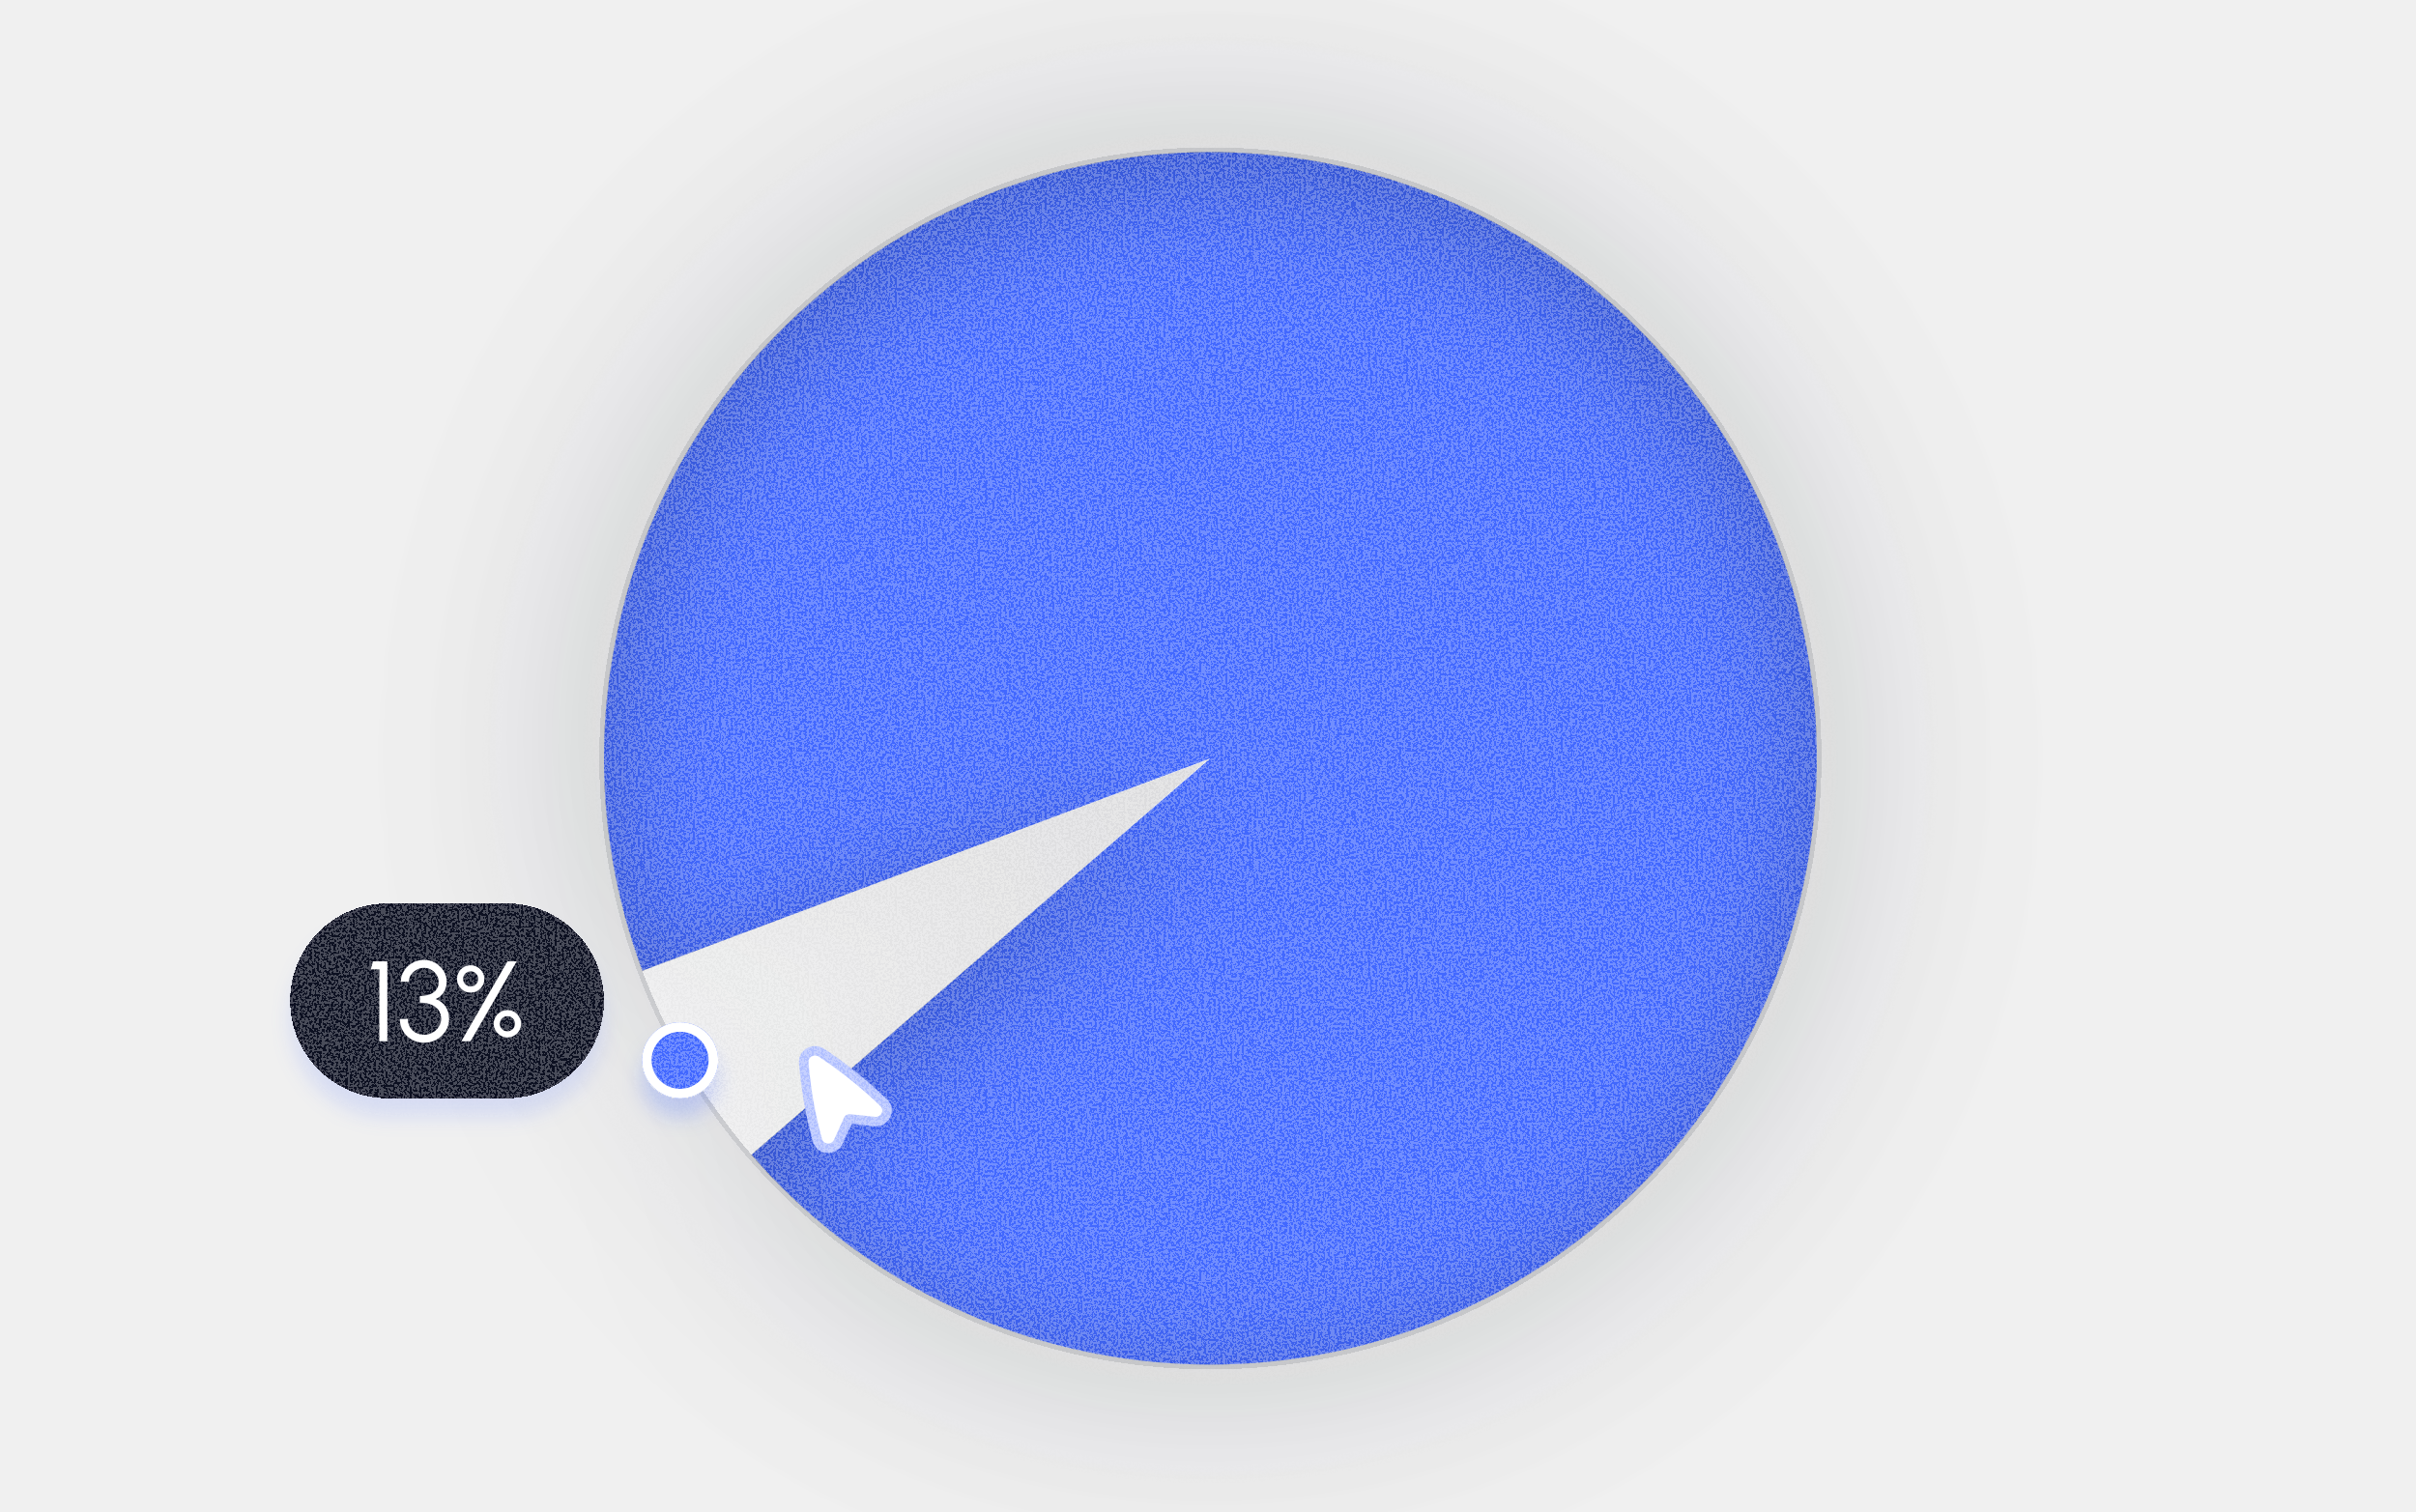
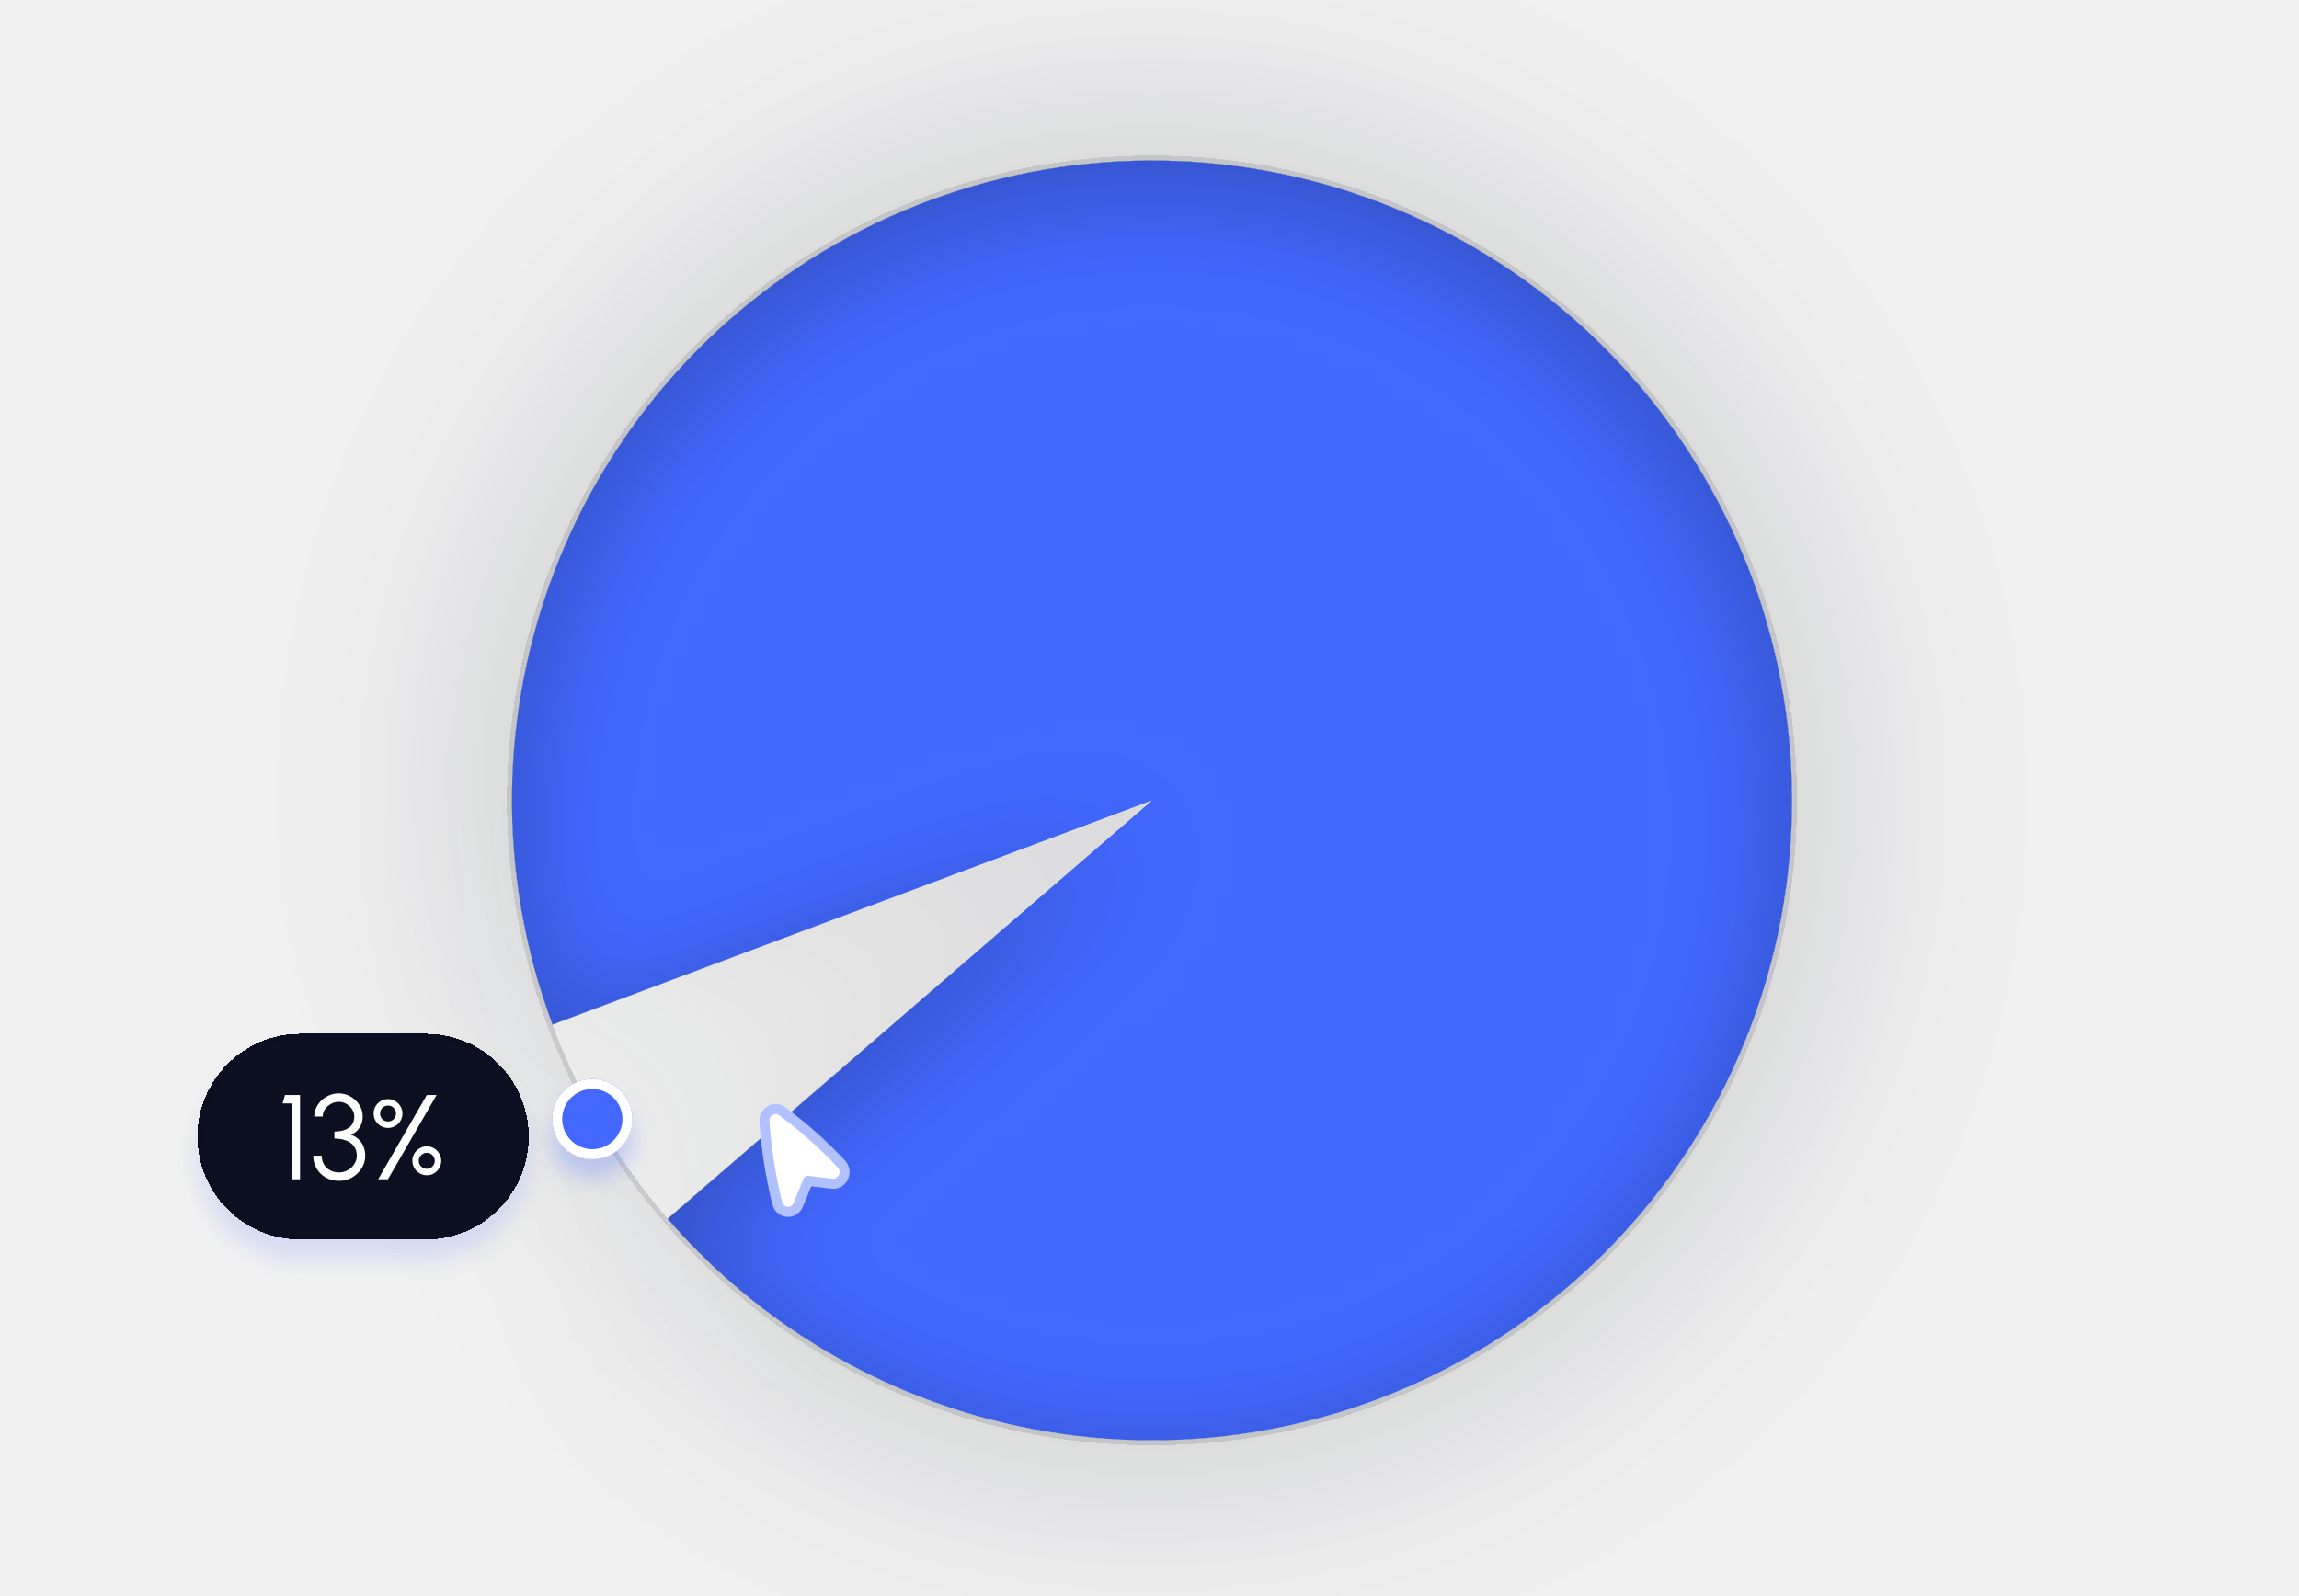
- <svg xmlns="http://www.w3.org/2000/svg" width="508" height="318" viewBox="0 0 508 318" fill="none">
-   <g clip-path="url(#clip0_776_1029)" filter="url(#filter0_n_776_1029)">
-     <g filter="url(#filter1_d_776_1029)">
-       <circle cx="254.5" cy="159.5" r="127.5" fill="#F1F1F1" shape-rendering="crispEdges" />
-       <circle cx="254.5" cy="159.5" r="128" stroke="#0C1021" stroke-opacity="0.15" shape-rendering="crispEdges" />
+ <svg xmlns="http://www.w3.org/2000/svg" width="458" height="318" viewBox="0 0 458 318" fill="none">
+   <g clip-path="url(#clip0_790_4226)">
+     <g filter="url(#filter0_d_790_4226)">
+       <circle cx="229.5" cy="159.5" r="127.5" fill="#F1F1F1" shape-rendering="crispEdges" />
+       <circle cx="229.5" cy="159.5" r="128" stroke="#0C1021" stroke-opacity="0.15" shape-rendering="crispEdges" />
    </g>
-     <g filter="url(#filter2_di_776_1029)">
-       <path d="M158.03 242.864C178.86 266.97 207.961 282.404 239.602 286.127C271.243 289.849 303.132 281.591 328.989 262.979C354.845 244.366 372.797 216.747 379.309 185.56C385.821 154.374 380.421 121.879 364.173 94.474C347.924 67.07 322.005 46.742 291.518 37.492C261.031 28.242 228.185 30.741 199.449 44.498C170.713 58.254 148.167 82.27 136.253 111.817C124.338 141.365 123.917 174.303 135.073 204.145L254.501 159.5L158.03 242.864Z" fill="#4268FF" />
+     <g filter="url(#filter1_di_790_4226)">
+       <path d="M133.03 242.864C153.86 266.97 182.961 282.404 214.602 286.127C246.243 289.849 278.132 281.591 303.989 262.979C329.845 244.366 347.797 216.747 354.309 185.56C360.821 154.374 355.421 121.879 339.173 94.474C322.924 67.07 297.005 46.742 266.518 37.492C236.031 28.242 203.185 30.741 174.449 44.498C145.713 58.254 123.167 82.27 111.253 111.817C99.338 141.365 98.917 174.303 110.073 204.145L229.501 159.5L133.03 242.864Z" fill="#4268FF" />
    </g>
-     <g filter="url(#filter3_d_776_1029)">
-       <rect x="61" y="190" width="66" height="41" rx="20.5" fill="#0C1021" shape-rendering="crispEdges" />
-       <rect x="61.5" y="190.5" width="65" height="40" rx="20" stroke="#0C1021" stroke-opacity="0.1" shape-rendering="crispEdges" />
-       <path d="M79.76 219V203.88H77.96L78.44 202.2H81.44V219H79.76ZM89.244 219.312C88.22 219.312 87.32 219.088 86.544 218.64C85.768 218.184 85.16 217.576 84.72 216.816C84.288 216.056 84.072 215.216 84.072 214.296H85.752C85.752 214.904 85.892 215.464 86.172 215.976C86.46 216.48 86.864 216.884 87.384 217.188C87.904 217.484 88.524 217.632 89.244 217.632C89.852 217.632 90.42 217.484 90.948 217.188C91.484 216.884 91.916 216.48 92.244 215.976C92.58 215.464 92.748 214.904 92.748 214.296C92.748 213.536 92.556 212.904 92.172 212.4C91.788 211.888 91.26 211.508 90.588 211.26C89.916 211.004 89.148 210.876 88.284 210.876V209.484C89.476 209.484 90.432 209.232 91.152 208.728C91.88 208.216 92.244 207.468 92.244 206.484C92.244 205.948 92.096 205.46 91.8 205.02C91.512 204.58 91.132 204.228 90.66 203.964C90.196 203.692 89.696 203.556 89.16 203.556C88.624 203.556 88.108 203.692 87.612 203.964C87.124 204.228 86.724 204.58 86.412 205.02C86.108 205.46 85.956 205.948 85.956 206.484H84.276C84.276 205.852 84.408 205.26 84.672 204.708C84.936 204.148 85.296 203.656 85.752 203.232C86.208 202.808 86.728 202.476 87.312 202.236C87.896 201.996 88.508 201.876 89.148 201.876C89.988 201.876 90.768 202.084 91.488 202.5C92.216 202.916 92.804 203.472 93.252 204.168C93.7 204.864 93.924 205.636 93.924 206.484C93.924 207.308 93.712 208.052 93.288 208.716C92.864 209.38 92.292 209.848 91.572 210.12C92.196 210.328 92.72 210.644 93.144 211.068C93.568 211.484 93.888 211.968 94.104 212.52C94.32 213.072 94.428 213.664 94.428 214.296C94.428 215.216 94.188 216.056 93.708 216.816C93.228 217.576 92.592 218.184 91.8 218.64C91.016 219.088 90.164 219.312 89.244 219.312ZM97.001 219L106.697 202.2H108.641L98.945 219H97.001ZM98.969 208.764C98.441 208.764 97.961 208.636 97.529 208.38C97.097 208.124 96.749 207.78 96.485 207.348C96.229 206.908 96.101 206.424 96.101 205.896C96.101 205.352 96.229 204.864 96.485 204.432C96.749 204 97.097 203.656 97.529 203.4C97.969 203.144 98.449 203.016 98.969 203.016C99.497 203.016 99.977 203.148 100.409 203.412C100.841 203.668 101.185 204.012 101.441 204.444C101.705 204.876 101.837 205.36 101.837 205.896C101.837 206.432 101.705 206.916 101.441 207.348C101.185 207.78 100.837 208.124 100.397 208.38C99.965 208.636 99.489 208.764 98.969 208.764ZM98.969 207.48C99.417 207.48 99.793 207.328 100.097 207.024C100.401 206.712 100.553 206.336 100.553 205.896C100.553 205.448 100.401 205.072 100.097 204.768C99.793 204.456 99.417 204.3 98.969 204.3C98.529 204.3 98.153 204.456 97.841 204.768C97.537 205.072 97.385 205.448 97.385 205.896C97.385 206.336 97.537 206.712 97.841 207.024C98.153 207.328 98.529 207.48 98.969 207.48ZM106.697 218.196C106.169 218.196 105.685 218.064 105.245 217.8C104.813 217.528 104.465 217.176 104.201 216.744C103.945 216.304 103.817 215.828 103.817 215.316C103.817 214.78 103.949 214.296 104.213 213.864C104.477 213.424 104.825 213.076 105.257 212.82C105.697 212.564 106.177 212.436 106.697 212.436C107.233 212.436 107.717 212.568 108.149 212.832C108.581 213.096 108.925 213.448 109.181 213.888C109.437 214.32 109.565 214.796 109.565 215.316C109.565 215.844 109.437 216.328 109.181 216.768C108.925 217.2 108.577 217.548 108.137 217.812C107.705 218.068 107.225 218.196 106.697 218.196ZM106.697 216.912C107.129 216.912 107.501 216.756 107.813 216.444C108.125 216.132 108.281 215.756 108.281 215.316C108.281 214.876 108.125 214.5 107.813 214.188C107.501 213.876 107.129 213.72 106.697 213.72C106.257 213.72 105.877 213.876 105.557 214.188C105.245 214.5 105.089 214.876 105.089 215.316C105.089 215.756 105.245 216.132 105.557 216.444C105.877 216.756 106.257 216.912 106.697 216.912Z" fill="white" />
+     <g filter="url(#filter2_d_790_4226)">
+       <rect x="39.336" y="206" width="66" height="41" rx="20.5" fill="#0C1021" shape-rendering="crispEdges" />
+       <rect x="39.836" y="206.5" width="65" height="40" rx="20" stroke="#0C1021" stroke-opacity="0.1" shape-rendering="crispEdges" />
+       <path d="M58.096 235V219.88H56.296L56.776 218.2H59.776V235H58.096ZM67.579 235.312C66.555 235.312 65.656 235.088 64.879 234.64C64.103 234.184 63.495 233.576 63.056 232.816C62.623 232.056 62.407 231.216 62.407 230.296H64.088C64.088 230.904 64.228 231.464 64.507 231.976C64.796 232.48 65.2 232.884 65.719 233.188C66.24 233.484 66.859 233.632 67.579 233.632C68.188 233.632 68.755 233.484 69.284 233.188C69.82 232.884 70.251 232.48 70.579 231.976C70.915 231.464 71.084 230.904 71.084 230.296C71.084 229.536 70.891 228.904 70.507 228.4C70.124 227.888 69.596 227.508 68.924 227.26C68.251 227.004 67.484 226.876 66.62 226.876V225.484C67.811 225.484 68.767 225.232 69.487 224.728C70.216 224.216 70.579 223.468 70.579 222.484C70.579 221.948 70.431 221.46 70.135 221.02C69.847 220.58 69.468 220.228 68.996 219.964C68.531 219.692 68.031 219.556 67.496 219.556C66.96 219.556 66.444 219.692 65.948 219.964C65.46 220.228 65.059 220.58 64.748 221.02C64.444 221.46 64.291 221.948 64.291 222.484H62.611C62.611 221.852 62.743 221.26 63.008 220.708C63.272 220.148 63.632 219.656 64.088 219.232C64.543 218.808 65.064 218.476 65.647 218.236C66.231 217.996 66.844 217.876 67.484 217.876C68.323 217.876 69.103 218.084 69.823 218.5C70.552 218.916 71.139 219.472 71.588 220.168C72.035 220.864 72.26 221.636 72.26 222.484C72.26 223.308 72.047 224.052 71.624 224.716C71.2 225.38 70.627 225.848 69.907 226.12C70.531 226.328 71.055 226.644 71.48 227.068C71.903 227.484 72.224 227.968 72.439 228.52C72.656 229.072 72.763 229.664 72.763 230.296C72.763 231.216 72.523 232.056 72.043 232.816C71.564 233.576 70.927 234.184 70.135 234.64C69.352 235.088 68.499 235.312 67.579 235.312ZM75.337 235L85.033 218.2H86.977L77.281 235H75.337ZM77.305 224.764C76.777 224.764 76.297 224.636 75.865 224.38C75.433 224.124 75.085 223.78 74.821 223.348C74.565 222.908 74.437 222.424 74.437 221.896C74.437 221.352 74.565 220.864 74.821 220.432C75.085 220 75.433 219.656 75.865 219.4C76.305 219.144 76.785 219.016 77.305 219.016C77.833 219.016 78.313 219.148 78.745 219.412C79.177 219.668 79.521 220.012 79.777 220.444C80.041 220.876 80.173 221.36 80.173 221.896C80.173 222.432 80.041 222.916 79.777 223.348C79.521 223.78 79.173 224.124 78.733 224.38C78.301 224.636 77.825 224.764 77.305 224.764ZM77.305 223.48C77.753 223.48 78.129 223.328 78.433 223.024C78.737 222.712 78.889 222.336 78.889 221.896C78.889 221.448 78.737 221.072 78.433 220.768C78.129 220.456 77.753 220.3 77.305 220.3C76.865 220.3 76.489 220.456 76.177 220.768C75.873 221.072 75.721 221.448 75.721 221.896C75.721 222.336 75.873 222.712 76.177 223.024C76.489 223.328 76.865 223.48 77.305 223.48ZM85.033 234.196C84.505 234.196 84.021 234.064 83.581 233.8C83.149 233.528 82.801 233.176 82.537 232.744C82.281 232.304 82.153 231.828 82.153 231.316C82.153 230.78 82.285 230.296 82.549 229.864C82.813 229.424 83.161 229.076 83.593 228.82C84.033 228.564 84.513 228.436 85.033 228.436C85.569 228.436 86.053 228.568 86.485 228.832C86.917 229.096 87.261 229.448 87.517 229.888C87.773 230.32 87.901 230.796 87.901 231.316C87.901 231.844 87.773 232.328 87.517 232.768C87.261 233.2 86.913 233.548 86.473 233.812C86.041 234.068 85.561 234.196 85.033 234.196ZM85.033 232.912C85.465 232.912 85.837 232.756 86.149 232.444C86.461 232.132 86.617 231.756 86.617 231.316C86.617 230.876 86.461 230.5 86.149 230.188C85.837 229.876 85.465 229.72 85.033 229.72C84.593 229.72 84.213 229.876 83.893 230.188C83.581 230.5 83.425 230.876 83.425 231.316C83.425 231.756 83.581 232.132 83.893 232.444C84.213 232.756 84.593 232.912 85.033 232.912Z" fill="white" />
    </g>
-     <g filter="url(#filter4_d_776_1029)">
-       <circle cx="143" cy="223" r="8" fill="#4268FF" />
-       <circle cx="143" cy="223" r="7" stroke="white" stroke-width="2" />
+     <g filter="url(#filter3_d_790_4226)">
+       <circle cx="118" cy="223" r="8" fill="#4268FF" />
+       <circle cx="118" cy="223" r="7" stroke="white" stroke-width="2" />
    </g>
-     <path d="M169.009 223.554C168.832 221.423 171.187 220.384 172.712 221.401H172.713L173.009 221.6L173.859 222.175C178.098 225.075 182.088 228.325 185.785 231.892V231.893C186.616 232.695 186.677 233.786 186.249 234.612C185.863 235.357 185.058 235.926 184.087 235.9L183.891 235.887L178.625 235.323C178.502 235.31 178.427 235.379 178.408 235.421V235.422L176.279 240.118C175.391 242.079 172.454 241.93 171.86 239.776C170.43 234.584 169.485 229.269 169.038 223.901L169.009 223.554Z" fill="white" stroke="#B1C0FF" stroke-width="2" />
+     <path d="M152.273 223.546C152.134 221.685 154.066 220.322 155.653 221.324L155.806 221.429L155.807 221.43L156.072 221.627L156.841 222.203C160.667 225.107 164.267 228.36 167.603 231.929C168.353 232.731 168.391 233.784 168.021 234.575C167.661 235.344 166.833 236.013 165.767 235.886V235.885L161.021 235.321C161.015 235.321 161.012 235.322 161.01 235.322C161.007 235.323 161.002 235.324 160.996 235.328C160.983 235.336 160.964 235.355 160.951 235.386L160.95 235.387L159.031 240.084C158.634 241.058 157.727 241.562 156.82 241.49C155.91 241.419 155.097 240.778 154.842 239.752C153.554 234.564 152.702 229.254 152.299 223.893L152.273 223.546Z" fill="white" stroke="#B1C0FF" stroke-width="2" />
  </g>
  <defs>
-     <filter id="filter0_n_776_1029" x="0" y="0" width="508" height="318" filterUnits="userSpaceOnUse" color-interpolation-filters="sRGB">
-       <feFlood flood-opacity="0" result="BackgroundImageFix" />
-       <feBlend mode="normal" in="SourceGraphic" in2="BackgroundImageFix" result="shape" />
-       <feTurbulence type="fractalNoise" baseFrequency="2 2" stitchTiles="stitch" numOctaves="3" result="noise" seed="2580" />
-       <feColorMatrix in="noise" type="luminanceToAlpha" result="alphaNoise" />
-       <feComponentTransfer in="alphaNoise" result="coloredNoise1">
-         <feFuncA type="discrete" tableValues="1 1 1 1 1 1 1 1 1 1 1 1 1 1 1 1 1 1 1 1 1 1 1 1 1 1 1 1 1 1 1 1 1 1 1 1 1 1 1 1 1 1 1 1 1 1 1 1 1 1 1 0 0 0 0 0 0 0 0 0 0 0 0 0 0 0 0 0 0 0 0 0 0 0 0 0 0 0 0 0 0 0 0 0 0 0 0 0 0 0 0 0 0 0 0 0 0 0 0 0 " />
-       </feComponentTransfer>
-       <feComposite operator="in" in2="shape" in="coloredNoise1" result="noise1Clipped" />
-       <feFlood flood-color="rgba(255, 255, 255, 0.25)" result="color1Flood" />
-       <feComposite operator="in" in2="noise1Clipped" in="color1Flood" result="color1" />
-       <feMerge result="effect1_noise_776_1029">
-         <feMergeNode in="shape" />
-         <feMergeNode in="color1" />
-       </feMerge>
-     </filter>
-     <filter id="filter1_d_776_1029" x="76" y="-19" width="357" height="357" filterUnits="userSpaceOnUse" color-interpolation-filters="sRGB">
+     <filter id="filter0_d_790_4226" x="51" y="-19" width="357" height="357" filterUnits="userSpaceOnUse" color-interpolation-filters="sRGB">
      <feFlood flood-opacity="0" result="BackgroundImageFix" />
      <feColorMatrix in="SourceAlpha" type="matrix" values="0 0 0 0 0 0 0 0 0 0 0 0 0 0 0 0 0 0 127 0" result="hardAlpha" />
      <feOffset />
      <feGaussianBlur stdDeviation="25" />
      <feComposite in2="hardAlpha" operator="out" />
      <feColorMatrix type="matrix" values="0 0 0 0 0.047 0 0 0 0 0.063 0 0 0 0 0.13 0 0 0 0.1 0" />
-       <feBlend mode="normal" in2="BackgroundImageFix" result="effect1_dropShadow_776_1029" />
-       <feBlend mode="normal" in="SourceGraphic" in2="effect1_dropShadow_776_1029" result="shape" />
+       <feBlend mode="normal" in2="BackgroundImageFix" result="effect1_dropShadow_790_4226" />
+       <feBlend mode="normal" in="SourceGraphic" in2="effect1_dropShadow_790_4226" result="shape" />
    </filter>
-     <filter id="filter2_di_776_1029" x="77" y="-18" width="355" height="355" filterUnits="userSpaceOnUse" color-interpolation-filters="sRGB">
+     <filter id="filter1_di_790_4226" x="52" y="-18" width="355" height="355" filterUnits="userSpaceOnUse" color-interpolation-filters="sRGB">
      <feFlood flood-opacity="0" result="BackgroundImageFix" />
      <feColorMatrix in="SourceAlpha" type="matrix" values="0 0 0 0 0 0 0 0 0 0 0 0 0 0 0 0 0 0 127 0" result="hardAlpha" />
      <feOffset />
      <feGaussianBlur stdDeviation="25" />
      <feComposite in2="hardAlpha" operator="out" />
      <feColorMatrix type="matrix" values="0 0 0 0 0.047 0 0 0 0 0.063 0 0 0 0 0.13 0 0 0 0.1 0" />
-       <feBlend mode="normal" in2="BackgroundImageFix" result="effect1_dropShadow_776_1029" />
-       <feBlend mode="normal" in="SourceGraphic" in2="effect1_dropShadow_776_1029" result="shape" />
+       <feBlend mode="normal" in2="BackgroundImageFix" result="effect1_dropShadow_790_4226" />
+       <feBlend mode="normal" in="SourceGraphic" in2="effect1_dropShadow_790_4226" result="shape" />
      <feColorMatrix in="SourceAlpha" type="matrix" values="0 0 0 0 0 0 0 0 0 0 0 0 0 0 0 0 0 0 127 0" result="hardAlpha" />
      <feOffset dy="5" />
      <feGaussianBlur stdDeviation="12.5" />
      <feComposite in2="hardAlpha" operator="arithmetic" k2="-1" k3="1" />
      <feColorMatrix type="matrix" values="0 0 0 0 0 0 0 0 0 0 0 0 0 0 0 0 0 0 0.25 0" />
-       <feBlend mode="normal" in2="shape" result="effect2_innerShadow_776_1029" />
+       <feBlend mode="normal" in2="shape" result="effect2_innerShadow_790_4226" />
    </filter>
-     <filter id="filter3_d_776_1029" x="57" y="190" width="74" height="49" filterUnits="userSpaceOnUse" color-interpolation-filters="sRGB">
+     <filter id="filter2_d_790_4226" x="35.336" y="206" width="74" height="49" filterUnits="userSpaceOnUse" color-interpolation-filters="sRGB">
      <feFlood flood-opacity="0" result="BackgroundImageFix" />
      <feColorMatrix in="SourceAlpha" type="matrix" values="0 0 0 0 0 0 0 0 0 0 0 0 0 0 0 0 0 0 127 0" result="hardAlpha" />
      <feOffset dy="4" />
      <feGaussianBlur stdDeviation="2" />
      <feComposite in2="hardAlpha" operator="out" />
      <feColorMatrix type="matrix" values="0 0 0 0 0.26 0 0 0 0 0.408 0 0 0 0 1 0 0 0 0.15 0" />
-       <feBlend mode="normal" in2="BackgroundImageFix" result="effect1_dropShadow_776_1029" />
-       <feBlend mode="normal" in="SourceGraphic" in2="effect1_dropShadow_776_1029" result="shape" />
+       <feBlend mode="normal" in2="BackgroundImageFix" result="effect1_dropShadow_790_4226" />
+       <feBlend mode="normal" in="SourceGraphic" in2="effect1_dropShadow_790_4226" result="shape" />
    </filter>
-     <filter id="filter4_d_776_1029" x="131" y="215" width="24" height="24" filterUnits="userSpaceOnUse" color-interpolation-filters="sRGB">
+     <filter id="filter3_d_790_4226" x="106" y="215" width="24" height="24" filterUnits="userSpaceOnUse" color-interpolation-filters="sRGB">
      <feFlood flood-opacity="0" result="BackgroundImageFix" />
      <feColorMatrix in="SourceAlpha" type="matrix" values="0 0 0 0 0 0 0 0 0 0 0 0 0 0 0 0 0 0 127 0" result="hardAlpha" />
      <feOffset dy="4" />
      <feGaussianBlur stdDeviation="2" />
      <feComposite in2="hardAlpha" operator="out" />
      <feColorMatrix type="matrix" values="0 0 0 0 0.26 0 0 0 0 0.408 0 0 0 0 1 0 0 0 0.25 0" />
-       <feBlend mode="normal" in2="BackgroundImageFix" result="effect1_dropShadow_776_1029" />
-       <feBlend mode="normal" in="SourceGraphic" in2="effect1_dropShadow_776_1029" result="shape" />
+       <feBlend mode="normal" in2="BackgroundImageFix" result="effect1_dropShadow_790_4226" />
+       <feBlend mode="normal" in="SourceGraphic" in2="effect1_dropShadow_790_4226" result="shape" />
    </filter>
-     <clipPath id="clip0_776_1029">
-       <rect width="508" height="318" fill="white" />
+     <clipPath id="clip0_790_4226">
+       <rect width="458" height="318" fill="white" />
    </clipPath>
  </defs>
</svg>
